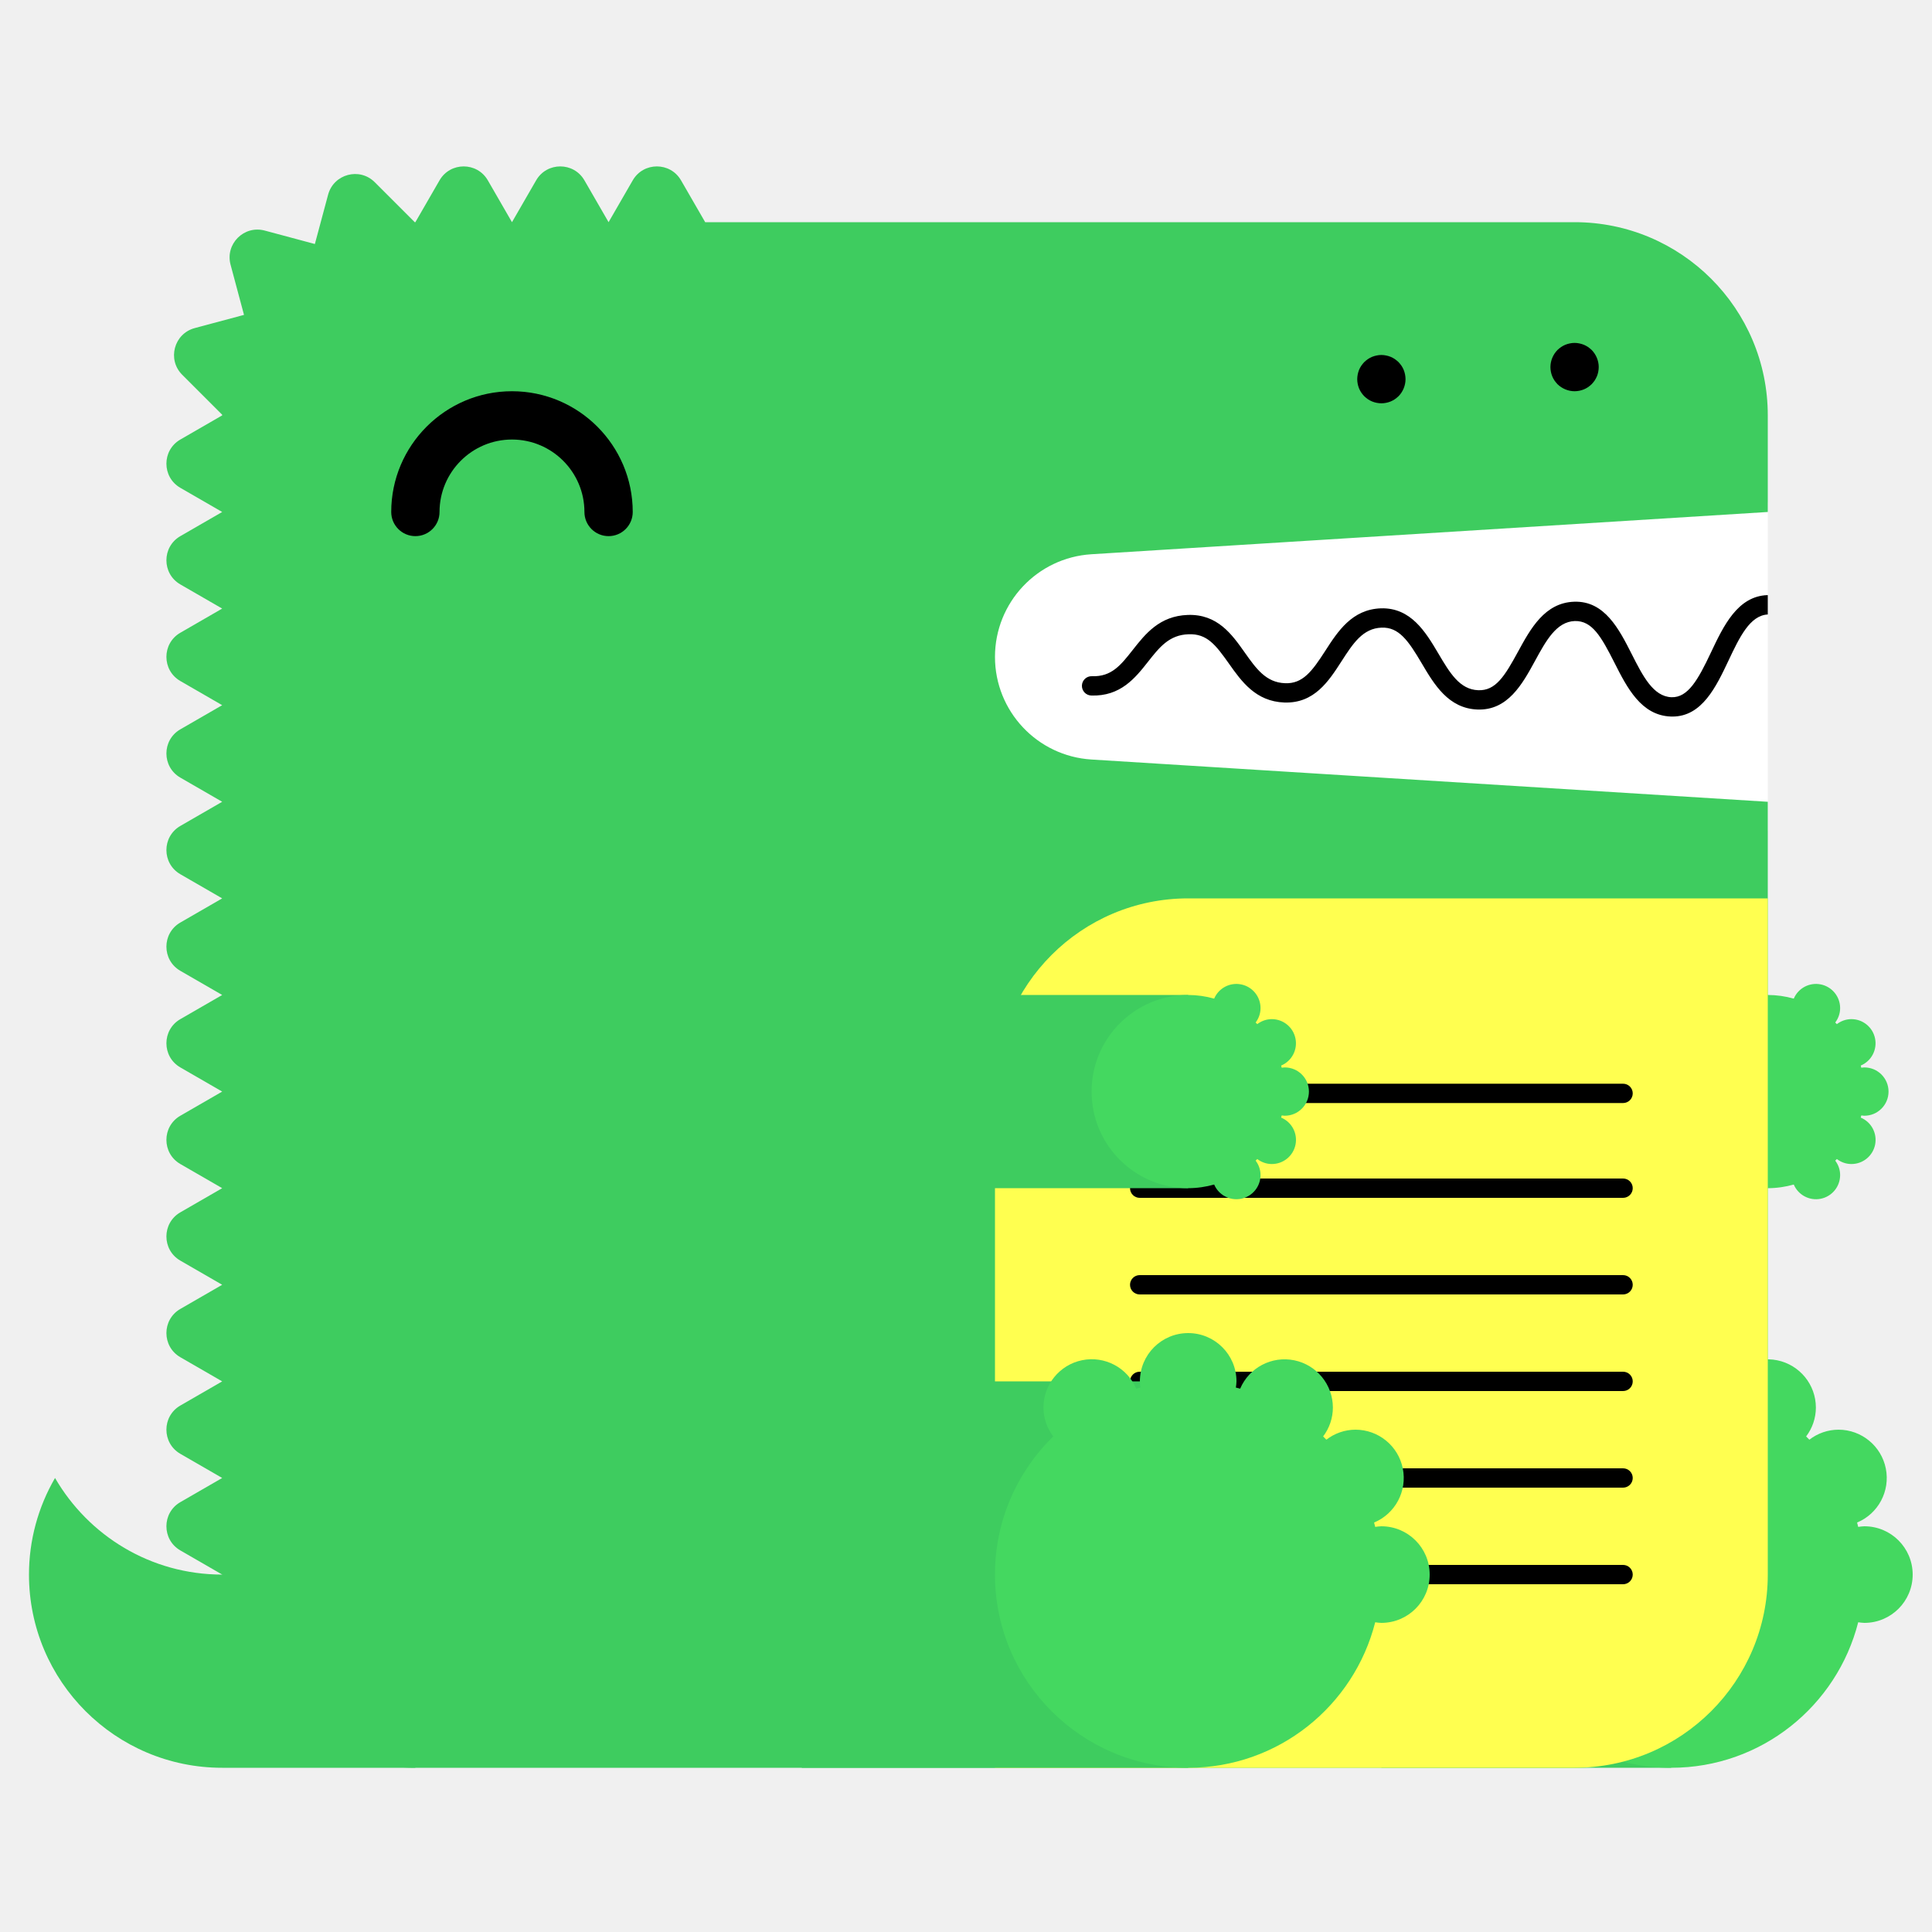
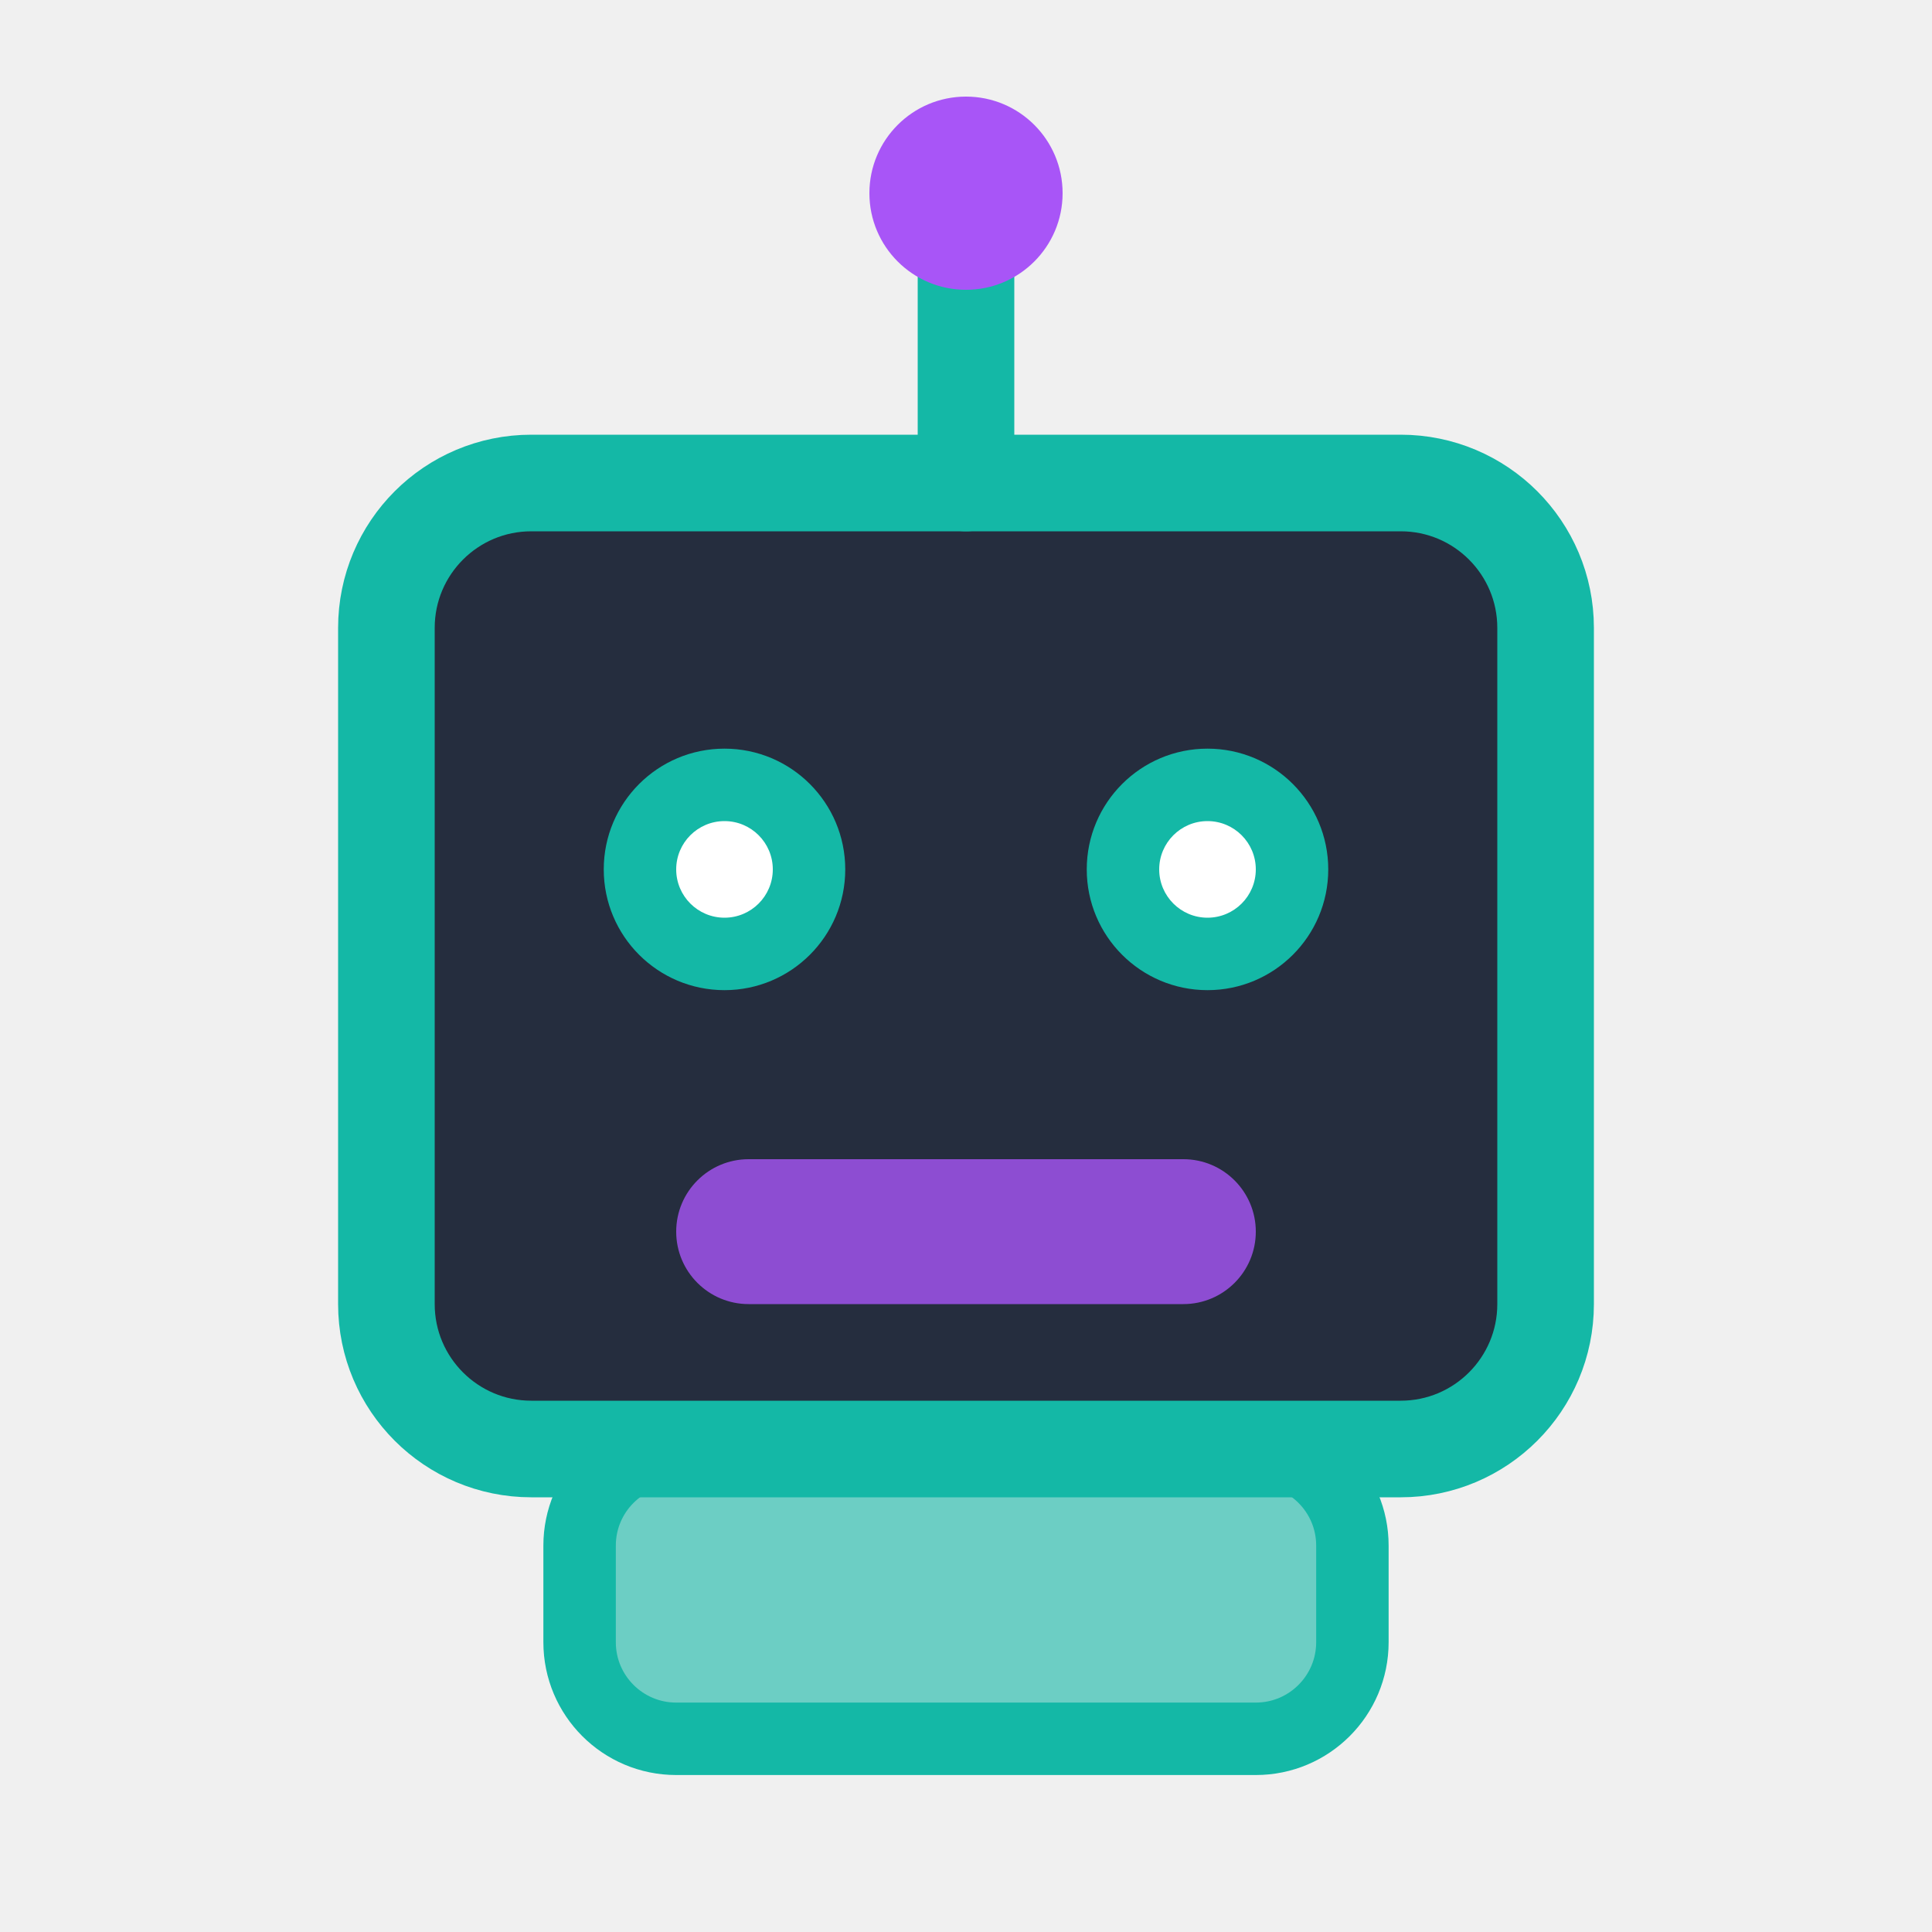
- <svg xmlns="http://www.w3.org/2000/svg" width="200" height="200" viewBox="0 0 200 200">
-   <g fill="none" fill-rule="evenodd">
-     <path fill="#FFF" d="M99 52h84v34H99z" />
-     <path d="M23 163c-7.398 0-13.843-4.027-17.303-10A19.886 19.886 0 0 0 3 163c0 11.046 8.954 20 20 20h20v-20H23z" fill="#3ECC5F" />
-     <path d="M112.98 57.376L183 53V43c0-11.046-8.954-20-20-20H73l-2.5-4.33c-1.112-1.925-3.889-1.925-5 0L63 23l-2.5-4.33c-1.111-1.925-3.889-1.925-5 0L53 23l-2.5-4.33c-1.111-1.925-3.889-1.925-5 0L43 23c-.022 0-.042.003-.065.003l-4.142-4.141c-1.57-1.571-4.252-.853-4.828 1.294l-1.369 5.104-5.192-1.392c-2.148-.575-4.111 1.389-3.535 3.536l1.39 5.193-5.102 1.367c-2.148.576-2.867 3.259-1.296 4.83l4.142 4.142c0 .021-.003.042-.003.064l-4.33 2.5c-1.925 1.111-1.925 3.889 0 5L23 53l-4.33 2.5c-1.925 1.111-1.925 3.889 0 5L23 63l-4.33 2.5c-1.925 1.111-1.925 3.889 0 5L23 73l-4.33 2.5c-1.925 1.111-1.925 3.889 0 5L23 83l-4.33 2.5c-1.925 1.111-1.925 3.889 0 5L23 93l-4.33 2.5c-1.925 1.111-1.925 3.889 0 5L23 103l-4.33 2.5c-1.925 1.111-1.925 3.889 0 5L23 113l-4.33 2.5c-1.925 1.111-1.925 3.889 0 5L23 123l-4.33 2.5c-1.925 1.111-1.925 3.889 0 5L23 133l-4.33 2.5c-1.925 1.111-1.925 3.889 0 5L23 143l-4.33 2.5c-1.925 1.111-1.925 3.889 0 5L23 153l-4.33 2.5c-1.925 1.111-1.925 3.889 0 5L23 163c0 11.046 8.954 20 20 20h120c11.046 0 20-8.954 20-20V83l-70.02-4.376A10.645 10.645 0 0 1 103 68c0-5.621 4.37-10.273 9.98-10.624" fill="#3ECC5F" />
-     <path fill="#3ECC5F" d="M143 183h30v-40h-30z" />
-     <path d="M193 158c-.219 0-.428.037-.639.064-.038-.15-.074-.301-.116-.451A5 5 0 0 0 190.32 148a4.96 4.96 0 0 0-3.016 1.036 26.531 26.531 0 0 0-.335-.336 4.955 4.955 0 0 0 1.011-2.987 5 5 0 0 0-9.599-1.959c-.148-.042-.297-.077-.445-.115.027-.211.064-.42.064-.639a5 5 0 0 0-5-5 5 5 0 0 0-5 5c0 .219.037.428.064.639-.148.038-.297.073-.445.115a4.998 4.998 0 0 0-9.599 1.959c0 1.125.384 2.151 1.011 2.987-3.717 3.632-6.031 8.693-6.031 14.3 0 11.046 8.954 20 20 20 9.339 0 17.16-6.41 19.361-15.064.211.027.42.064.639.064a5 5 0 0 0 5-5 5 5 0 0 0-5-5" fill="#44D860" />
-     <path fill="#3ECC5F" d="M153 123h30v-20h-30z" />
-     <path d="M193 115.5a2.5 2.5 0 1 0 0-5c-.109 0-.214.019-.319.032-.02-.075-.037-.15-.058-.225a2.501 2.501 0 0 0-.963-4.807c-.569 0-1.088.197-1.508.518a6.653 6.653 0 0 0-.168-.168c.314-.417.506-.931.506-1.494a2.5 2.5 0 0 0-4.8-.979A9.987 9.987 0 0 0 183 103c-5.522 0-10 4.478-10 10s4.478 10 10 10c.934 0 1.833-.138 2.69-.377a2.5 2.5 0 0 0 4.8-.979c0-.563-.192-1.077-.506-1.494.057-.055.113-.111.168-.168.42.321.939.518 1.508.518a2.5 2.5 0 0 0 .963-4.807c.021-.074.038-.15.058-.225.105.013.21.032.319.032" fill="#44D860" />
-     <path d="M63 55.5a2.5 2.5 0 0 1-2.5-2.5c0-4.136-3.364-7.5-7.5-7.5s-7.5 3.364-7.5 7.5a2.5 2.5 0 1 1-5 0c0-6.893 5.607-12.5 12.5-12.5S65.5 46.107 65.5 53a2.5 2.5 0 0 1-2.5 2.5" fill="#000" />
-     <path d="M103 183h60c11.046 0 20-8.954 20-20V93h-60c-11.046 0-20 8.954-20 20v70z" fill="#FFFF50" />
-     <path d="M168.02 124h-50.04a1 1 0 1 1 0-2h50.04a1 1 0 1 1 0 2m0 20h-50.04a1 1 0 1 1 0-2h50.04a1 1 0 1 1 0 2m0 20h-50.04a1 1 0 1 1 0-2h50.04a1 1 0 1 1 0 2m0-49.814h-50.04a1 1 0 1 1 0-2h50.04a1 1 0 1 1 0 2m0 19.814h-50.04a1 1 0 1 1 0-2h50.04a1 1 0 1 1 0 2m0 20h-50.04a1 1 0 1 1 0-2h50.04a1 1 0 1 1 0 2M183 61.611c-.012 0-.022-.006-.034-.005-3.09.105-4.552 3.196-5.842 5.923-1.346 2.85-2.387 4.703-4.093 4.647-1.889-.068-2.969-2.202-4.113-4.46-1.314-2.594-2.814-5.536-5.963-5.426-3.046.104-4.513 2.794-5.807 5.167-1.377 2.528-2.314 4.065-4.121 3.994-1.927-.07-2.951-1.805-4.136-3.813-1.321-2.236-2.848-4.75-5.936-4.664-2.994.103-4.465 2.385-5.763 4.4-1.373 2.13-2.335 3.428-4.165 3.351-1.973-.07-2.992-1.51-4.171-3.177-1.324-1.873-2.816-3.993-5.895-3.89-2.928.1-4.399 1.97-5.696 3.618-1.232 1.564-2.194 2.802-4.229 2.724a1 1 0 0 0-.072 2c3.017.101 4.545-1.8 5.872-3.487 1.177-1.496 2.193-2.787 4.193-2.855 1.926-.082 2.829 1.115 4.195 3.045 1.297 1.834 2.769 3.914 5.731 4.021 3.103.104 4.596-2.215 5.918-4.267 1.182-1.834 2.202-3.417 4.15-3.484 1.793-.067 2.769 1.35 4.145 3.681 1.297 2.197 2.766 4.686 5.787 4.796 3.125.108 4.634-2.62 5.949-5.035 1.139-2.088 2.214-4.06 4.119-4.126 1.793-.042 2.728 1.595 4.111 4.33 1.292 2.553 2.757 5.445 5.825 5.556l.169.003c3.064 0 4.518-3.075 5.805-5.794 1.139-2.41 2.217-4.68 4.067-4.773v-2z" fill="#000" />
-     <path fill="#3ECC5F" d="M83 183h40v-40H83z" />
-     <path d="M143 158c-.219 0-.428.037-.639.064-.038-.15-.074-.301-.116-.451A5 5 0 0 0 140.32 148a4.96 4.96 0 0 0-3.016 1.036 26.531 26.531 0 0 0-.335-.336 4.955 4.955 0 0 0 1.011-2.987 5 5 0 0 0-9.599-1.959c-.148-.042-.297-.077-.445-.115.027-.211.064-.42.064-.639a5 5 0 0 0-5-5 5 5 0 0 0-5 5c0 .219.037.428.064.639-.148.038-.297.073-.445.115a4.998 4.998 0 0 0-9.599 1.959c0 1.125.384 2.151 1.011 2.987-3.717 3.632-6.031 8.693-6.031 14.3 0 11.046 8.954 20 20 20 9.339 0 17.16-6.41 19.361-15.064.211.027.42.064.639.064a5 5 0 0 0 5-5 5 5 0 0 0-5-5" fill="#44D860" />
-     <path fill="#3ECC5F" d="M83 123h40v-20H83z" />
-     <path d="M133 115.5a2.5 2.5 0 1 0 0-5c-.109 0-.214.019-.319.032-.02-.075-.037-.15-.058-.225a2.501 2.501 0 0 0-.963-4.807c-.569 0-1.088.197-1.508.518a6.653 6.653 0 0 0-.168-.168c.314-.417.506-.931.506-1.494a2.5 2.5 0 0 0-4.8-.979A9.987 9.987 0 0 0 123 103c-5.522 0-10 4.478-10 10s4.478 10 10 10c.934 0 1.833-.138 2.69-.377a2.5 2.5 0 0 0 4.8-.979c0-.563-.192-1.077-.506-1.494.057-.055.113-.111.168-.168.42.321.939.518 1.508.518a2.5 2.5 0 0 0 .963-4.807c.021-.074.038-.15.058-.225.105.013.21.032.319.032" fill="#44D860" />
-     <path d="M143 41.75c-.16 0-.33-.02-.49-.05a2.52 2.52 0 0 1-.47-.14c-.15-.06-.29-.14-.431-.23-.13-.09-.259-.2-.38-.31-.109-.12-.219-.24-.309-.38s-.17-.28-.231-.43a2.619 2.619 0 0 1-.189-.96c0-.16.02-.33.05-.49.03-.16.08-.31.139-.47.061-.15.141-.29.231-.43.09-.13.2-.26.309-.38.121-.11.25-.22.38-.31.141-.09.281-.17.431-.23.149-.06.31-.11.47-.14.32-.07.65-.07.98 0 .159.03.32.08.47.14.149.06.29.14.43.23.13.09.259.2.38.31.11.12.22.25.31.38.09.14.17.28.23.43.06.16.11.31.14.47.029.16.05.33.05.49 0 .66-.271 1.31-.73 1.77-.121.11-.25.22-.38.31-.14.09-.281.17-.43.23a2.565 2.565 0 0 1-.96.19m20-1.25c-.66 0-1.3-.27-1.771-.73a3.802 3.802 0 0 1-.309-.38c-.09-.14-.17-.28-.231-.43a2.619 2.619 0 0 1-.189-.96c0-.66.27-1.3.729-1.77.121-.11.25-.22.38-.31.141-.09.281-.17.431-.23.149-.06.31-.11.47-.14.32-.07.66-.07.98 0 .159.03.32.08.47.14.149.06.29.14.43.23.13.09.259.2.38.31.459.47.73 1.11.73 1.77 0 .16-.021.33-.05.49-.03.16-.08.32-.14.47-.07.15-.14.29-.23.43-.09.13-.2.26-.31.38-.121.11-.25.22-.38.31-.14.09-.281.17-.43.23a2.565 2.565 0 0 1-.96.19" fill="#000" />
-   </g>
+ <svg xmlns="http://www.w3.org/2000/svg" width="40" height="40" viewBox="0 0 40 40" fill="none">
+   <rect x="8" y="10" width="24" height="20" rx="3" fill="url(#gradient1)" stroke="#14b8a6" stroke-width="2" />
+   <circle cx="15" cy="18" r="2.5" fill="#14b8a6" />
+   <circle cx="25" cy="18" r="2.5" fill="#14b8a6" />
+   <circle cx="15" cy="18" r="1" fill="#ffffff" />
+   <circle cx="25" cy="18" r="1" fill="#ffffff" />
+   <line x1="20" y1="10" x2="20" y2="5" stroke="#14b8a6" stroke-width="2" stroke-linecap="round" />
+   <circle cx="20" cy="4" r="2" fill="#a855f7" />
+   <rect x="14" y="24" width="12" height="3" rx="1.5" fill="#a855f7" opacity="0.8" />
+   <rect x="12" y="30" width="16" height="6" rx="2" fill="url(#gradient2)" stroke="#14b8a6" stroke-width="1.5" />
+   <defs>
+     <linearGradient id="gradient1" x1="8" y1="10" x2="32" y2="30">
+       <stop offset="0%" stop-color="#0f172a" stop-opacity="0.9" />
+       <stop offset="100%" stop-color="#1e293b" stop-opacity="0.9" />
+     </linearGradient>
+     <linearGradient id="gradient2" x1="12" y1="30" x2="28" y2="36">
+       <stop offset="0%" stop-color="#14b8a6" stop-opacity="0.6" />
+       <stop offset="100%" stop-color="#a855f7" stop-opacity="0.6" />
+     </linearGradient>
+   </defs>
</svg>
